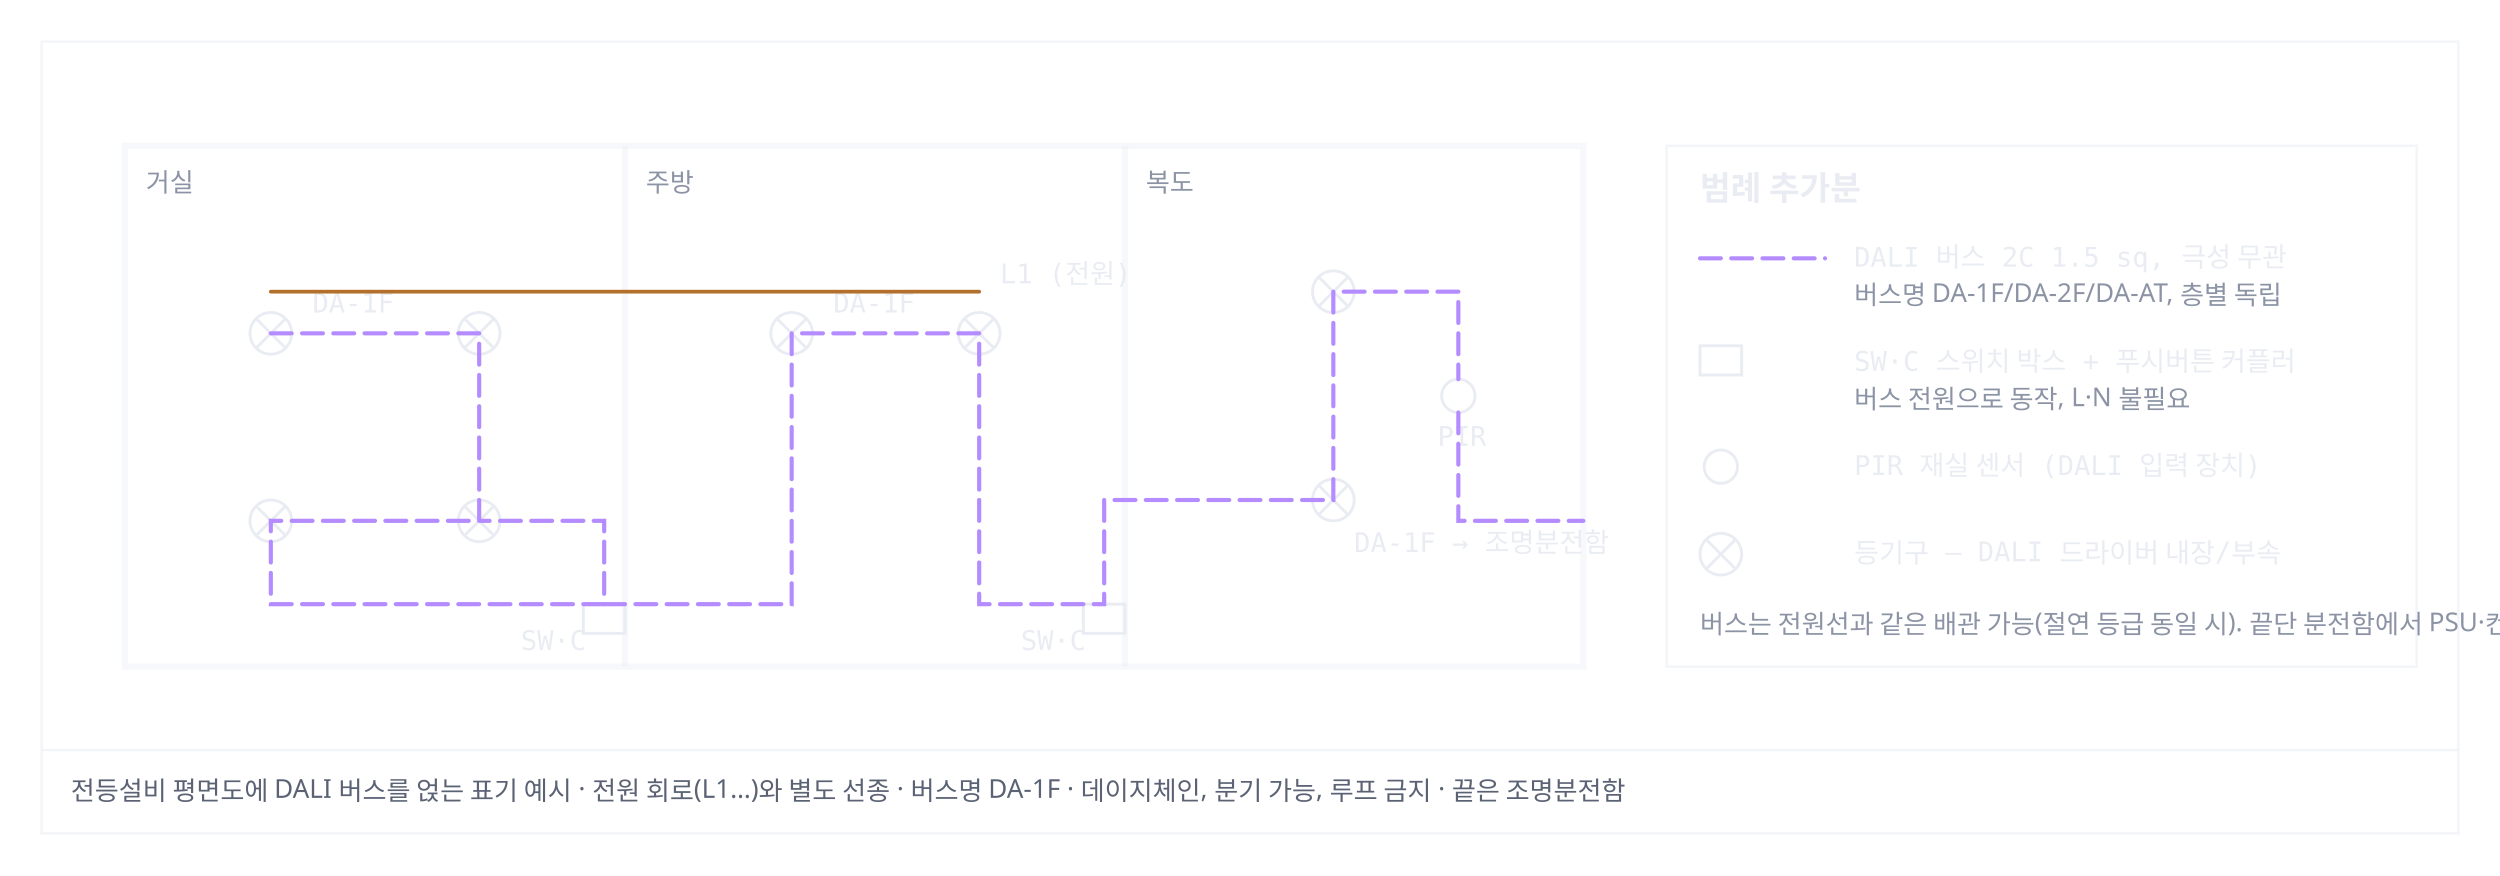
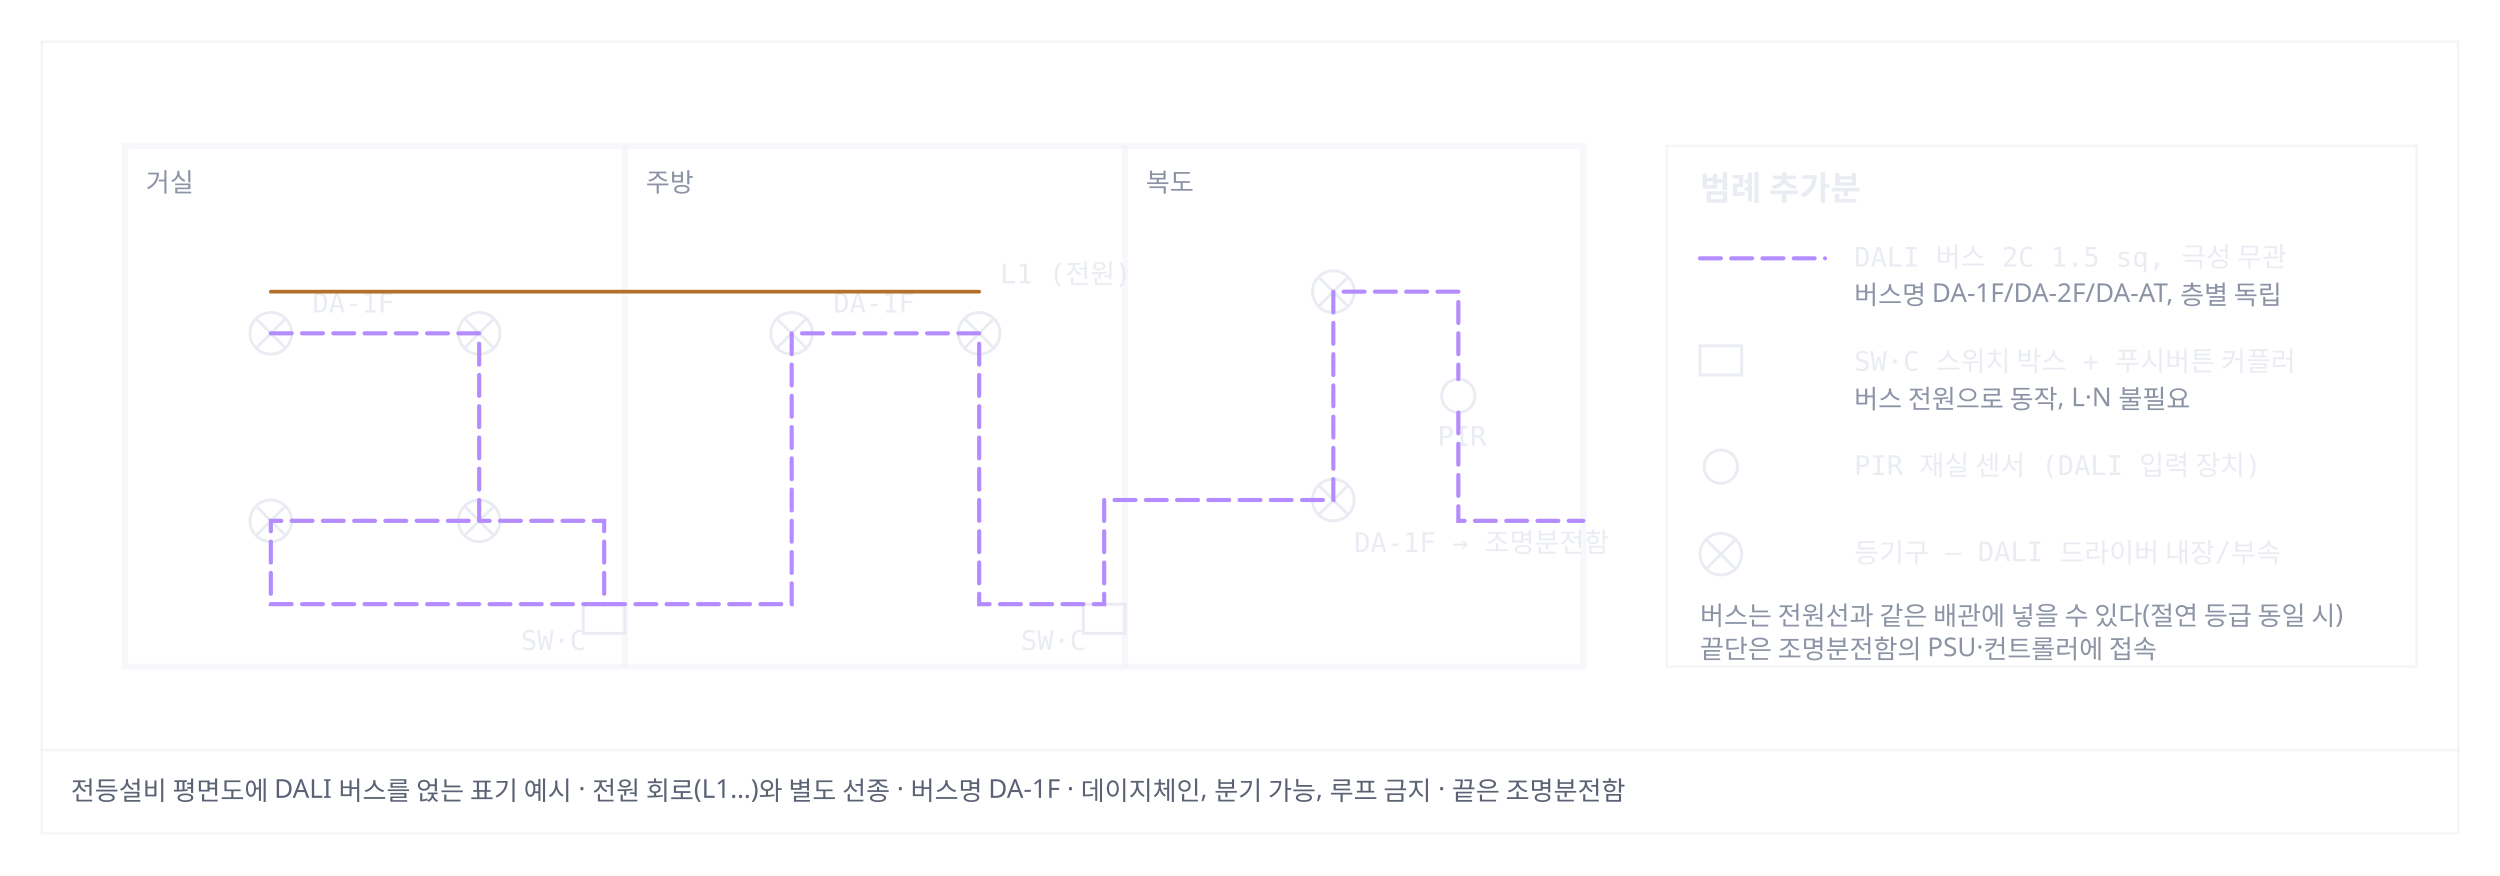
<svg xmlns="http://www.w3.org/2000/svg" viewBox="0 0 1200 420" font-family="Pretendard, Apple SD Gothic Neo, sans-serif">
  <defs>
    <style>
    .box{fill:none;stroke:#e9ecf2;stroke-opacity:.55;stroke-width:1.2}
    .wall{stroke:#e9ecf2;stroke-opacity:.35;stroke-width:3;fill:none}
    .pw{stroke:#b3702d;stroke-width:1.8;fill:none;stroke-linecap:round}
    .bus{stroke:#b48cff;stroke-width:2;fill:none;stroke-dasharray:10 5;stroke-linecap:round}
    .lab{fill:#e9ecf2;font-size:16px;font-weight:600}
    .t{fill:#e9ecf2;font-size:13px;font-family:"SF Mono",Menlo,Consolas,monospace}
    .sub{fill:#8b93a5;font-size:12.5px}.dim{fill:#5a6274;font-size:12.5px}
    .sym{fill:none;stroke:#e9ecf2;stroke-width:1.4}
  </style>
  </defs>
  <rect x="20" y="20" width="1160" height="380" class="box" />
  <line x1="20" y1="360" x2="1180" y2="360" class="box" />
  <text x="34" y="384" class="dim">전등설비 평면도에 DALI 버스를 얹는 표기 예시 · 전원 회로(L1…)와 별도 선종 · 버스명 DA-1F · 데이지체인, 분기 가능, 루프 금지 · 끝은 조명분전함</text>
  <g>
    <rect x="60" y="70" width="700" height="250" class="wall" />
    <line x1="300" y1="70" x2="300" y2="320" class="wall" />
    <line x1="540" y1="70" x2="540" y2="320" class="wall" />
    <text x="70" y="92" class="sub">거실</text>
    <text x="310" y="92" class="sub">주방</text>
    <text x="550" y="92" class="sub">복도</text>
    <g class="sym">
      <circle cx="130" cy="160" r="10" />
      <line x1="123" y1="153" x2="137" y2="167" />
      <line x1="137" y1="153" x2="123" y2="167" />
      <circle cx="230" cy="160" r="10" />
      <line x1="223" y1="153" x2="237" y2="167" />
      <line x1="237" y1="153" x2="223" y2="167" />
      <circle cx="130" cy="250" r="10" />
      <line x1="123" y1="243" x2="137" y2="257" />
      <line x1="137" y1="243" x2="123" y2="257" />
      <circle cx="230" cy="250" r="10" />
      <line x1="223" y1="243" x2="237" y2="257" />
      <line x1="237" y1="243" x2="223" y2="257" />
      <circle cx="380" cy="160" r="10" />
      <line x1="373" y1="153" x2="387" y2="167" />
      <line x1="387" y1="153" x2="373" y2="167" />
      <circle cx="470" cy="160" r="10" />
      <line x1="463" y1="153" x2="477" y2="167" />
      <line x1="477" y1="153" x2="463" y2="167" />
      <circle cx="640" cy="140" r="10" />
      <line x1="633" y1="133" x2="647" y2="147" />
      <line x1="647" y1="133" x2="633" y2="147" />
      <circle cx="640" cy="240" r="10" />
      <line x1="633" y1="233" x2="647" y2="247" />
      <line x1="647" y1="233" x2="633" y2="247" />
    </g>
    <rect x="280" y="290" width="20" height="14" class="sym" />
    <text x="250" y="312" class="t">SW·C</text>
    <rect x="520" y="290" width="20" height="14" class="sym" />
    <text x="490" y="312" class="t">SW·C</text>
    <circle cx="700" cy="190" r="8" class="sym" />
    <text x="690" y="214" class="t">PIR</text>
    <polyline points="130,160 230,160 230,250 130,250 130,290 290,290 290,250 230,250" class="bus" />
    <polyline points="290,290 380,290 380,160 470,160 470,290 530,290 530,240 640,240 640,140 700,140 700,182" class="bus" />
    <polyline points="700,198 700,250 760,250" class="bus" />
    <text x="150" y="150" class="t" fill="#b48cff">DA-1F</text>
    <text x="400" y="150" class="t" fill="#b48cff">DA-1F</text>
    <text x="650" y="265" class="t" fill="#b48cff">DA-1F → 조명분전함</text>
    <polyline points="130,140 230,140 380,140 470,140" class="pw" />
    <text x="480" y="136" class="t" fill="#b3702d">L1 (전원)</text>
  </g>
  <g>
    <rect x="800" y="70" width="360" height="250" class="box" />
    <text x="816" y="96" class="lab">범례 추가분</text>
    <line x1="816" y1="124" x2="876" y2="124" class="bus" />
    <text x="890" y="128" class="t">DALI 버스 2C 1.5 sq, 극성 무관</text>
    <text x="890" y="146" class="sub">버스명 DA-1F/DA-2F/DA-AT, 층별 독립</text>
    <rect x="816" y="166" width="20" height="14" class="sym" />
    <text x="890" y="178" class="t">SW·C 스위치 박스 + 푸시버튼 커플러</text>
    <text x="890" y="196" class="sub">버스 전원으로 동작, L·N 불필요</text>
    <circle cx="826" cy="224" r="8" class="sym" />
    <text x="890" y="228" class="t">PIR 재실 센서 (DALI 입력 장치)</text>
    <g class="sym">
      <circle cx="826" cy="266" r="10" />
      <line x1="819" y1="259" x2="833" y2="273" />
      <line x1="833" y1="259" x2="819" y2="273" />
    </g>
    <text x="890" y="270" class="t">등기구 — DALI 드라이버 내장/부속</text>
-     <text x="816" y="304" class="sub">버스는 전원선과 같은 배관 가능(절연 등급 동일 시). 끝단 분전함에서 PSU·컨트롤러 접속</text>
+     <text x="816" y="300" class="sub">버스는 전원선과 같은 배관에 넣을 수 있다(절연 등급 동일 시)</text>
+     <text x="816" y="316" class="sub">끝단은 조명분전함의 PSU·컨트롤러에 접속</text>
  </g>
</svg>
